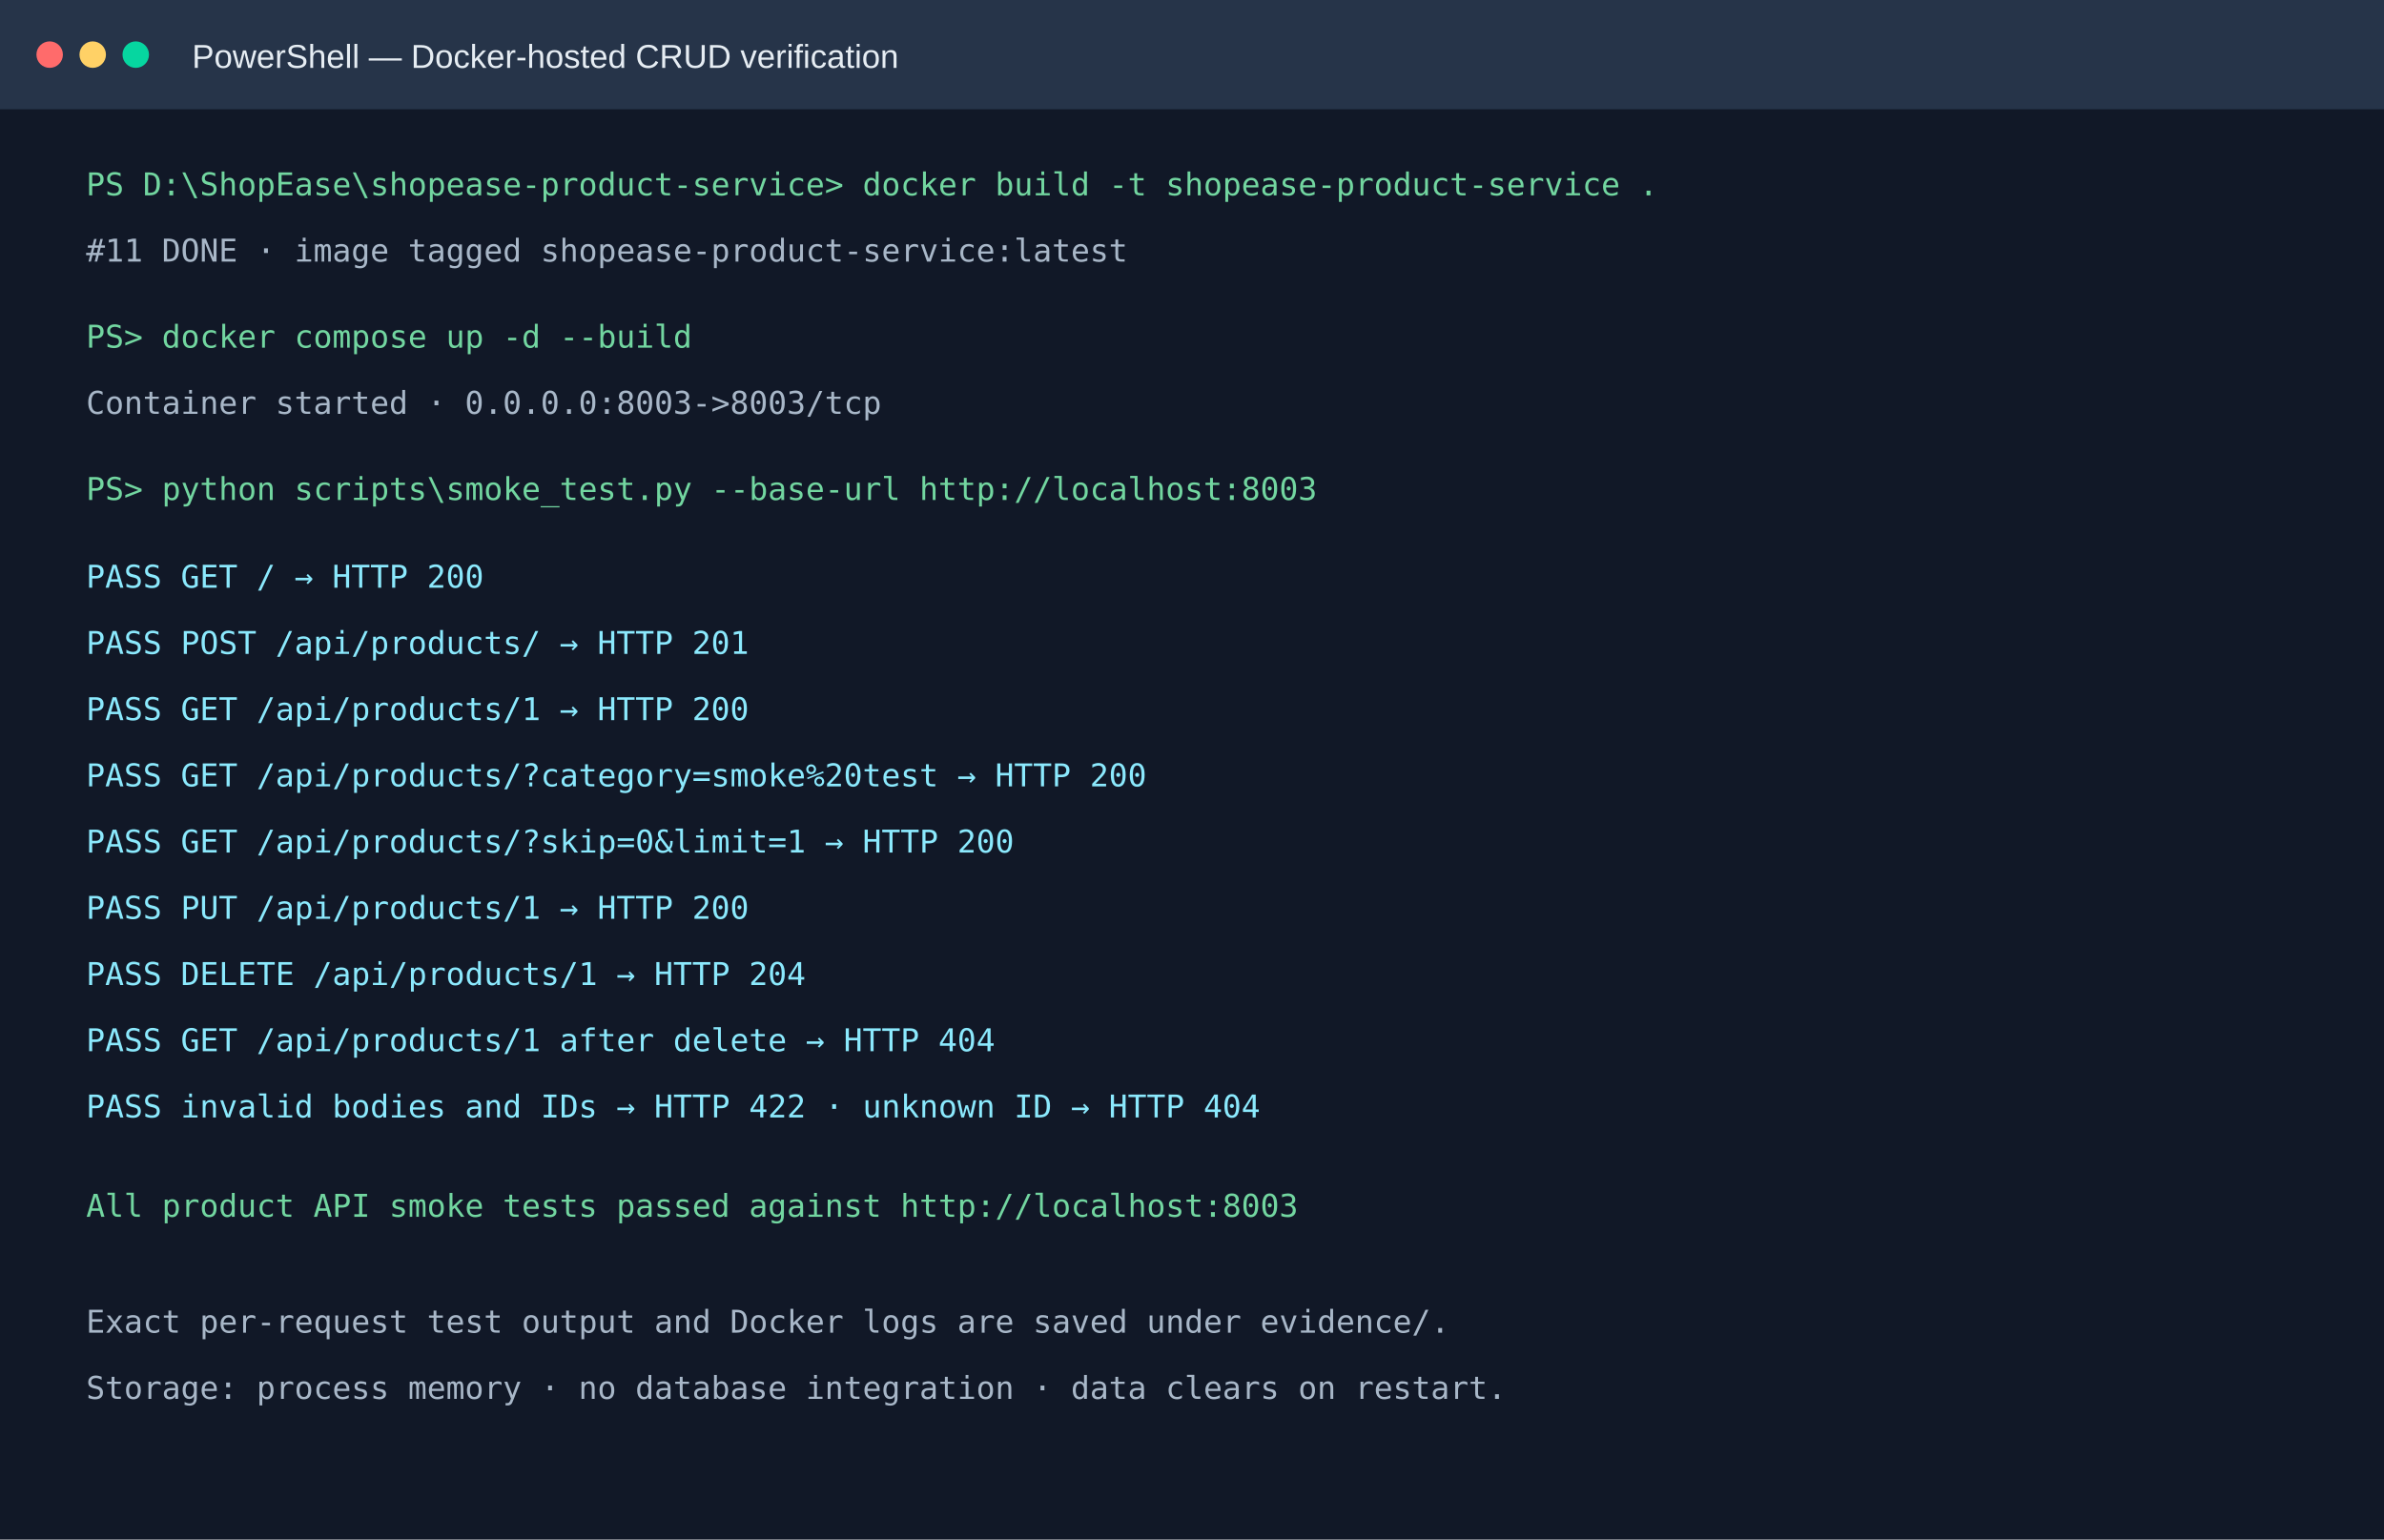
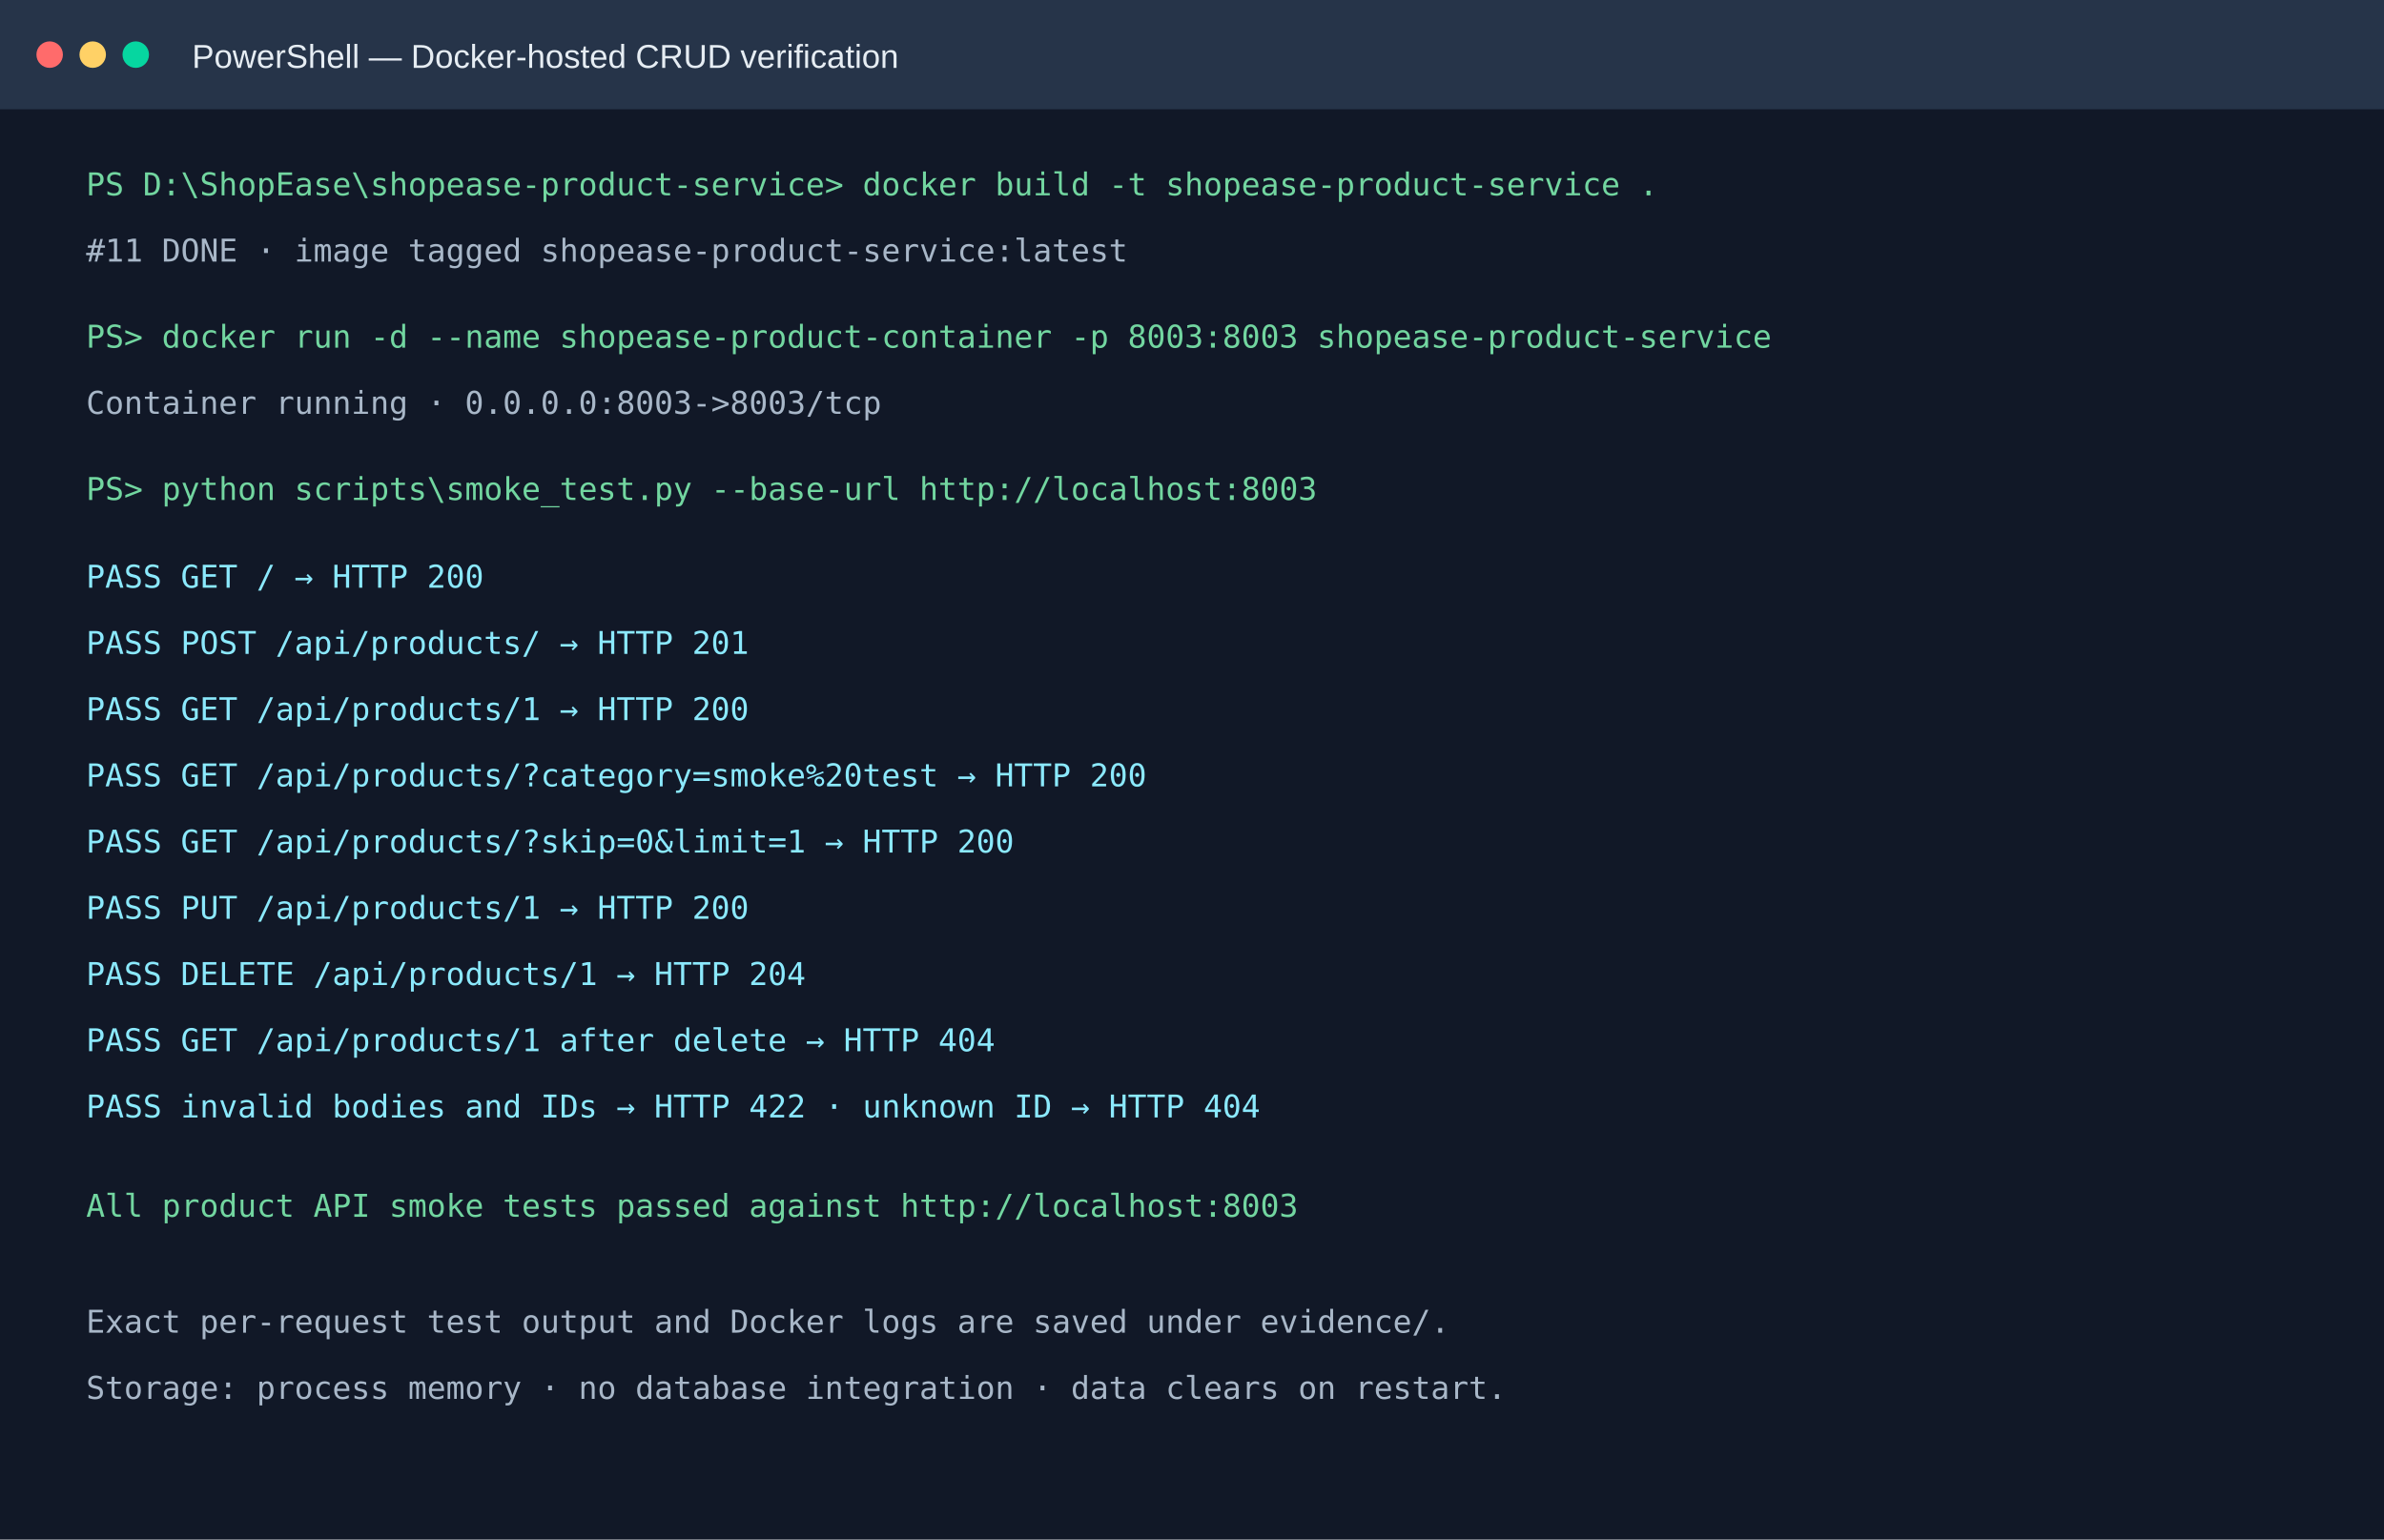
<svg xmlns="http://www.w3.org/2000/svg" width="1440" height="930" viewBox="0 0 1440 930" role="img" aria-labelledby="title desc">
  <rect width="1440" height="930" fill="#111827" />
  <rect width="1440" height="66" fill="#263449" />
  <circle cx="30" cy="33" r="8" fill="#ff6b6b" />
  <circle cx="56" cy="33" r="8" fill="#ffd166" />
  <circle cx="82" cy="33" r="8" fill="#06d6a0" />
  <text x="116" y="41" fill="#e6edf3" font-family="Segoe UI, Arial" font-size="20">PowerShell — Docker-hosted CRUD verification</text>
  <g font-family="Consolas, monospace" font-size="19">
    <text x="52" y="118" fill="#72d6a0">PS D:\ShopEase\shopease-product-service&gt; docker build -t shopease-product-service .</text>
    <text x="52" y="158" fill="#a8b7c8">#11 DONE · image tagged shopease-product-service:latest</text>
-     <text x="52" y="210" fill="#72d6a0">PS&gt; docker compose up -d --build</text>
-     <text x="52" y="250" fill="#a8b7c8">Container started · 0.0.0.0:8003-&gt;8003/tcp</text>
+     <text x="52" y="210" fill="#72d6a0">PS&gt; docker run -d --name shopease-product-container -p 8003:8003 shopease-product-service</text>
+     <text x="52" y="250" fill="#a8b7c8">Container running · 0.0.0.0:8003-&gt;8003/tcp</text>
    <text x="52" y="302" fill="#72d6a0">PS&gt; python scripts\smoke_test.py --base-url http://localhost:8003</text>
    <text x="52" y="355" fill="#8be9fd">PASS GET / → HTTP 200</text>
    <text x="52" y="395" fill="#8be9fd">PASS POST /api/products/ → HTTP 201</text>
    <text x="52" y="435" fill="#8be9fd">PASS GET /api/products/1 → HTTP 200</text>
    <text x="52" y="475" fill="#8be9fd">PASS GET /api/products/?category=smoke%20test → HTTP 200</text>
    <text x="52" y="515" fill="#8be9fd">PASS GET /api/products/?skip=0&amp;limit=1 → HTTP 200</text>
    <text x="52" y="555" fill="#8be9fd">PASS PUT /api/products/1 → HTTP 200</text>
    <text x="52" y="595" fill="#8be9fd">PASS DELETE /api/products/1 → HTTP 204</text>
    <text x="52" y="635" fill="#8be9fd">PASS GET /api/products/1 after delete → HTTP 404</text>
    <text x="52" y="675" fill="#8be9fd">PASS invalid bodies and IDs → HTTP 422 · unknown ID → HTTP 404</text>
    <text x="52" y="735" fill="#72d6a0">All product API smoke tests passed against http://localhost:8003</text>
    <text x="52" y="805" fill="#a8b7c8">Exact per-request test output and Docker logs are saved under evidence/.</text>
    <text x="52" y="845" fill="#a8b7c8">Storage: process memory · no database integration · data clears on restart.</text>
  </g>
</svg>
